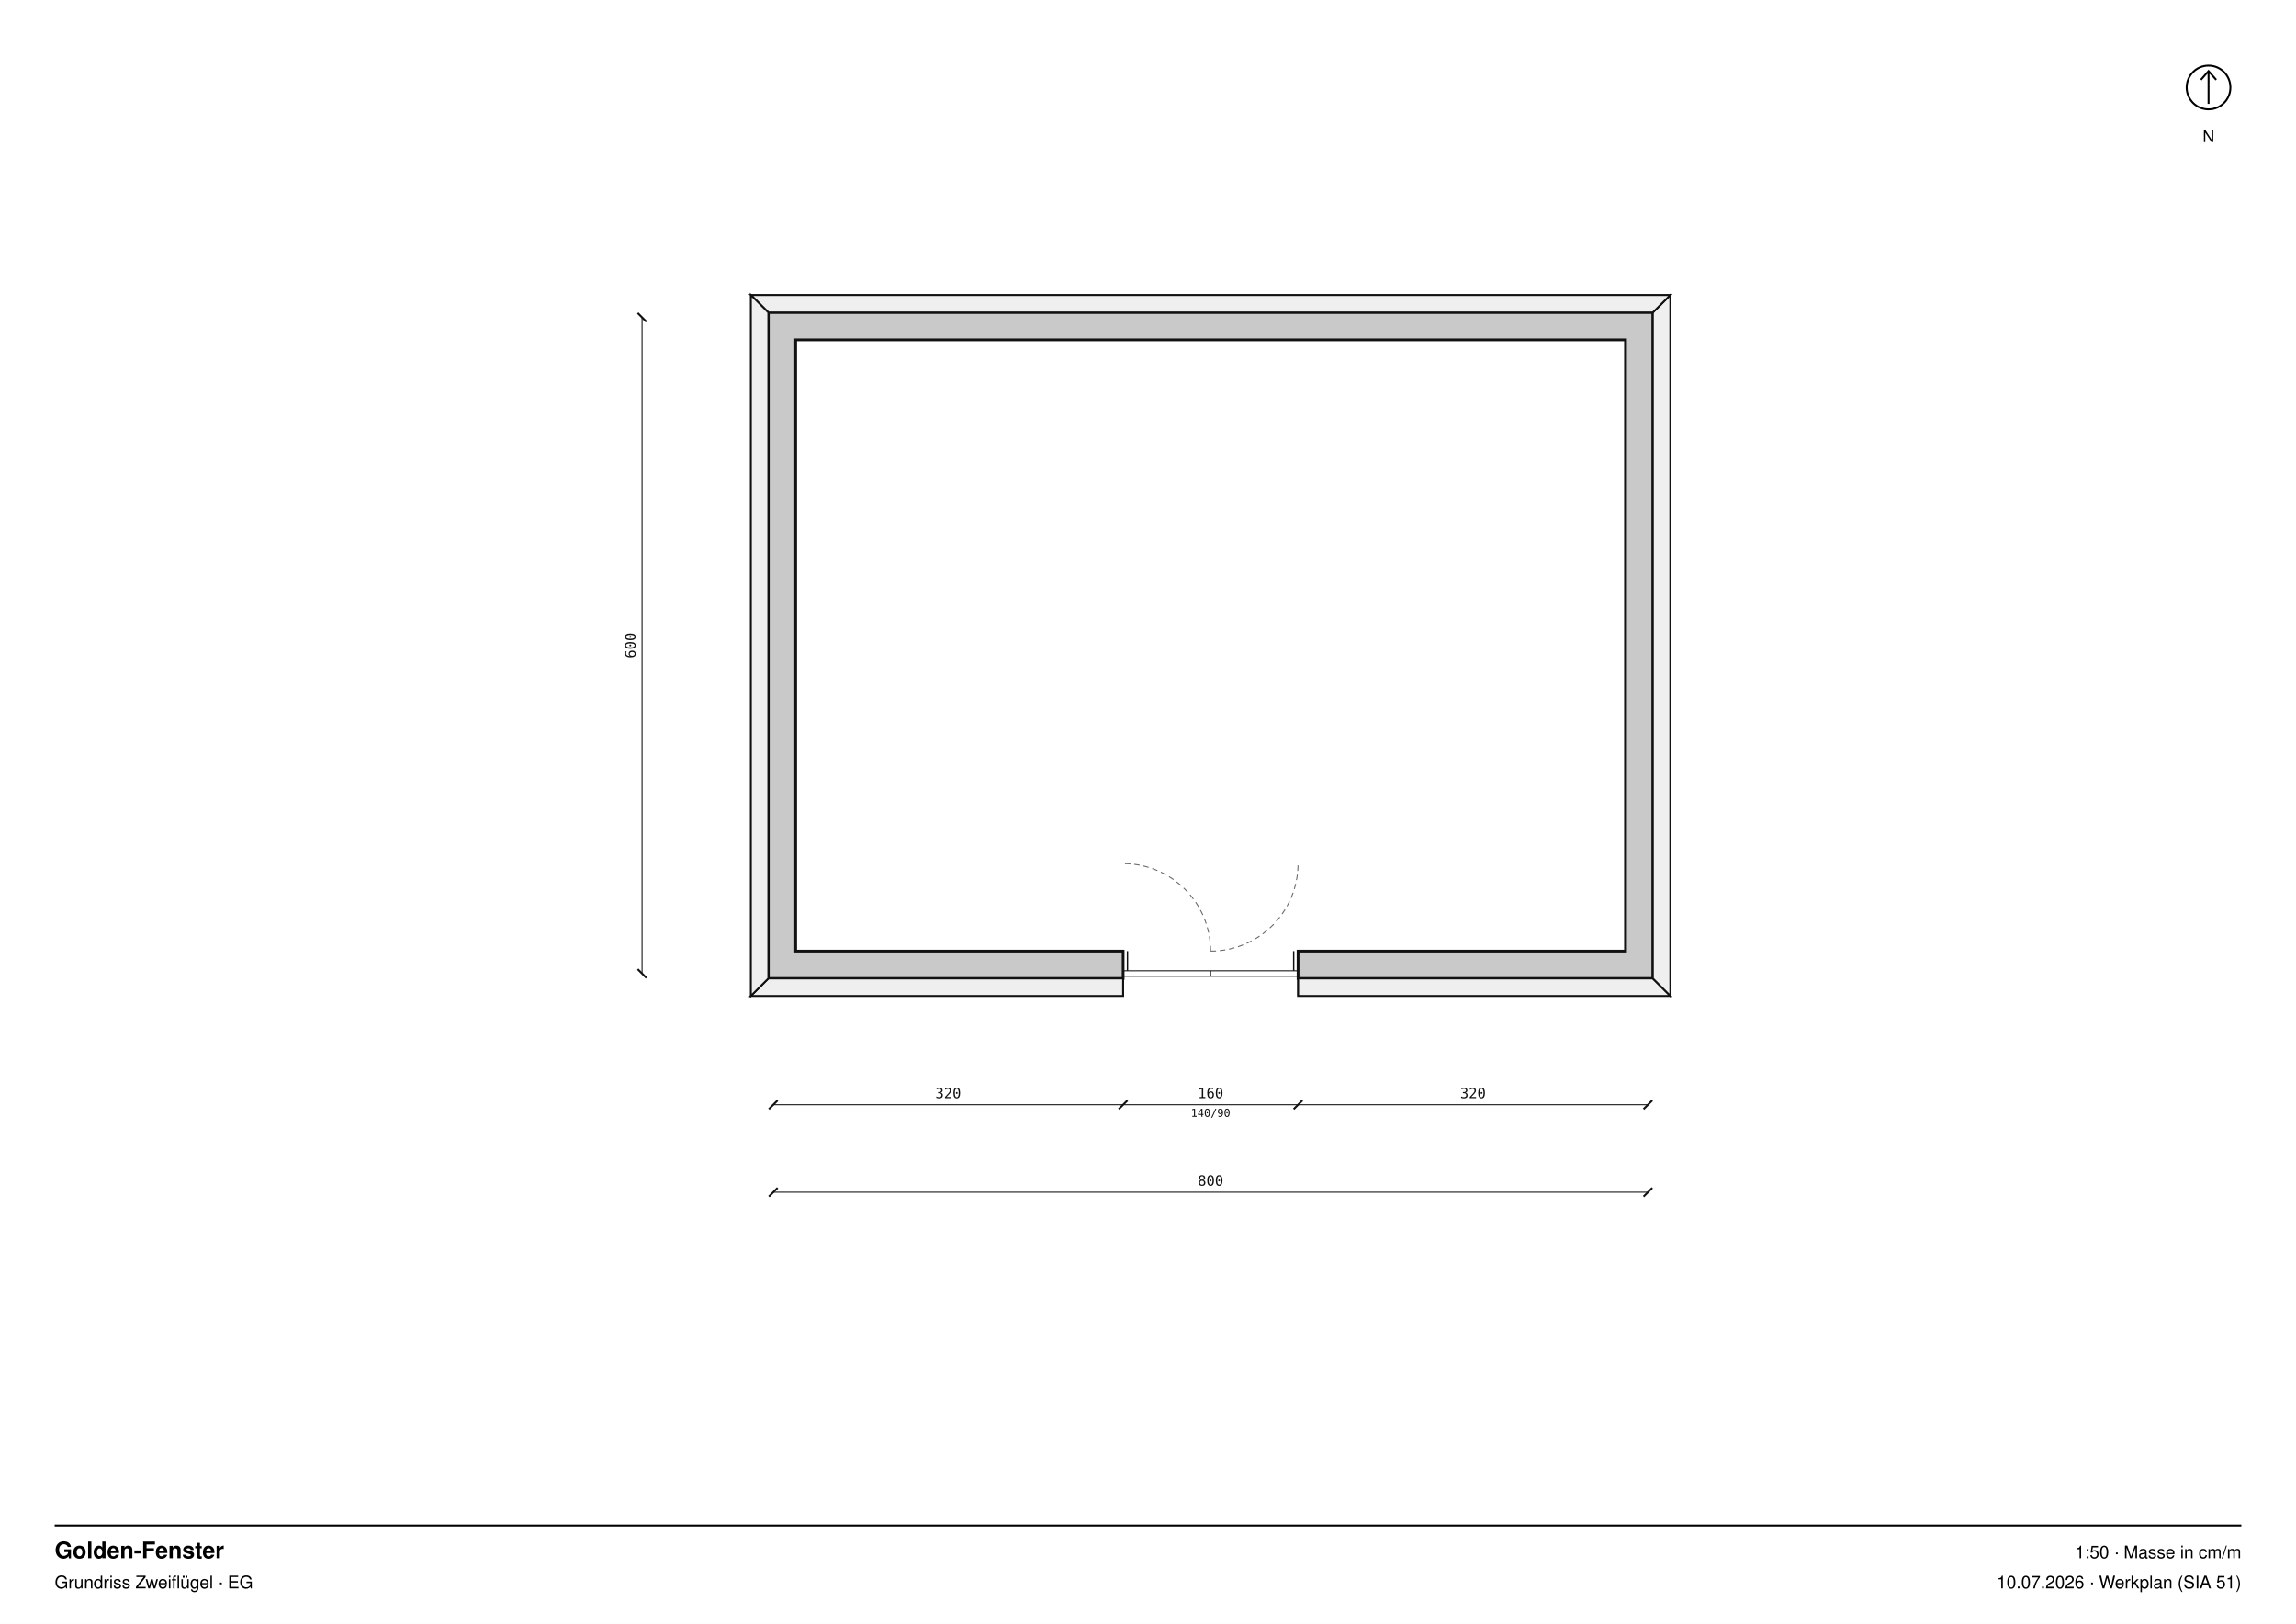
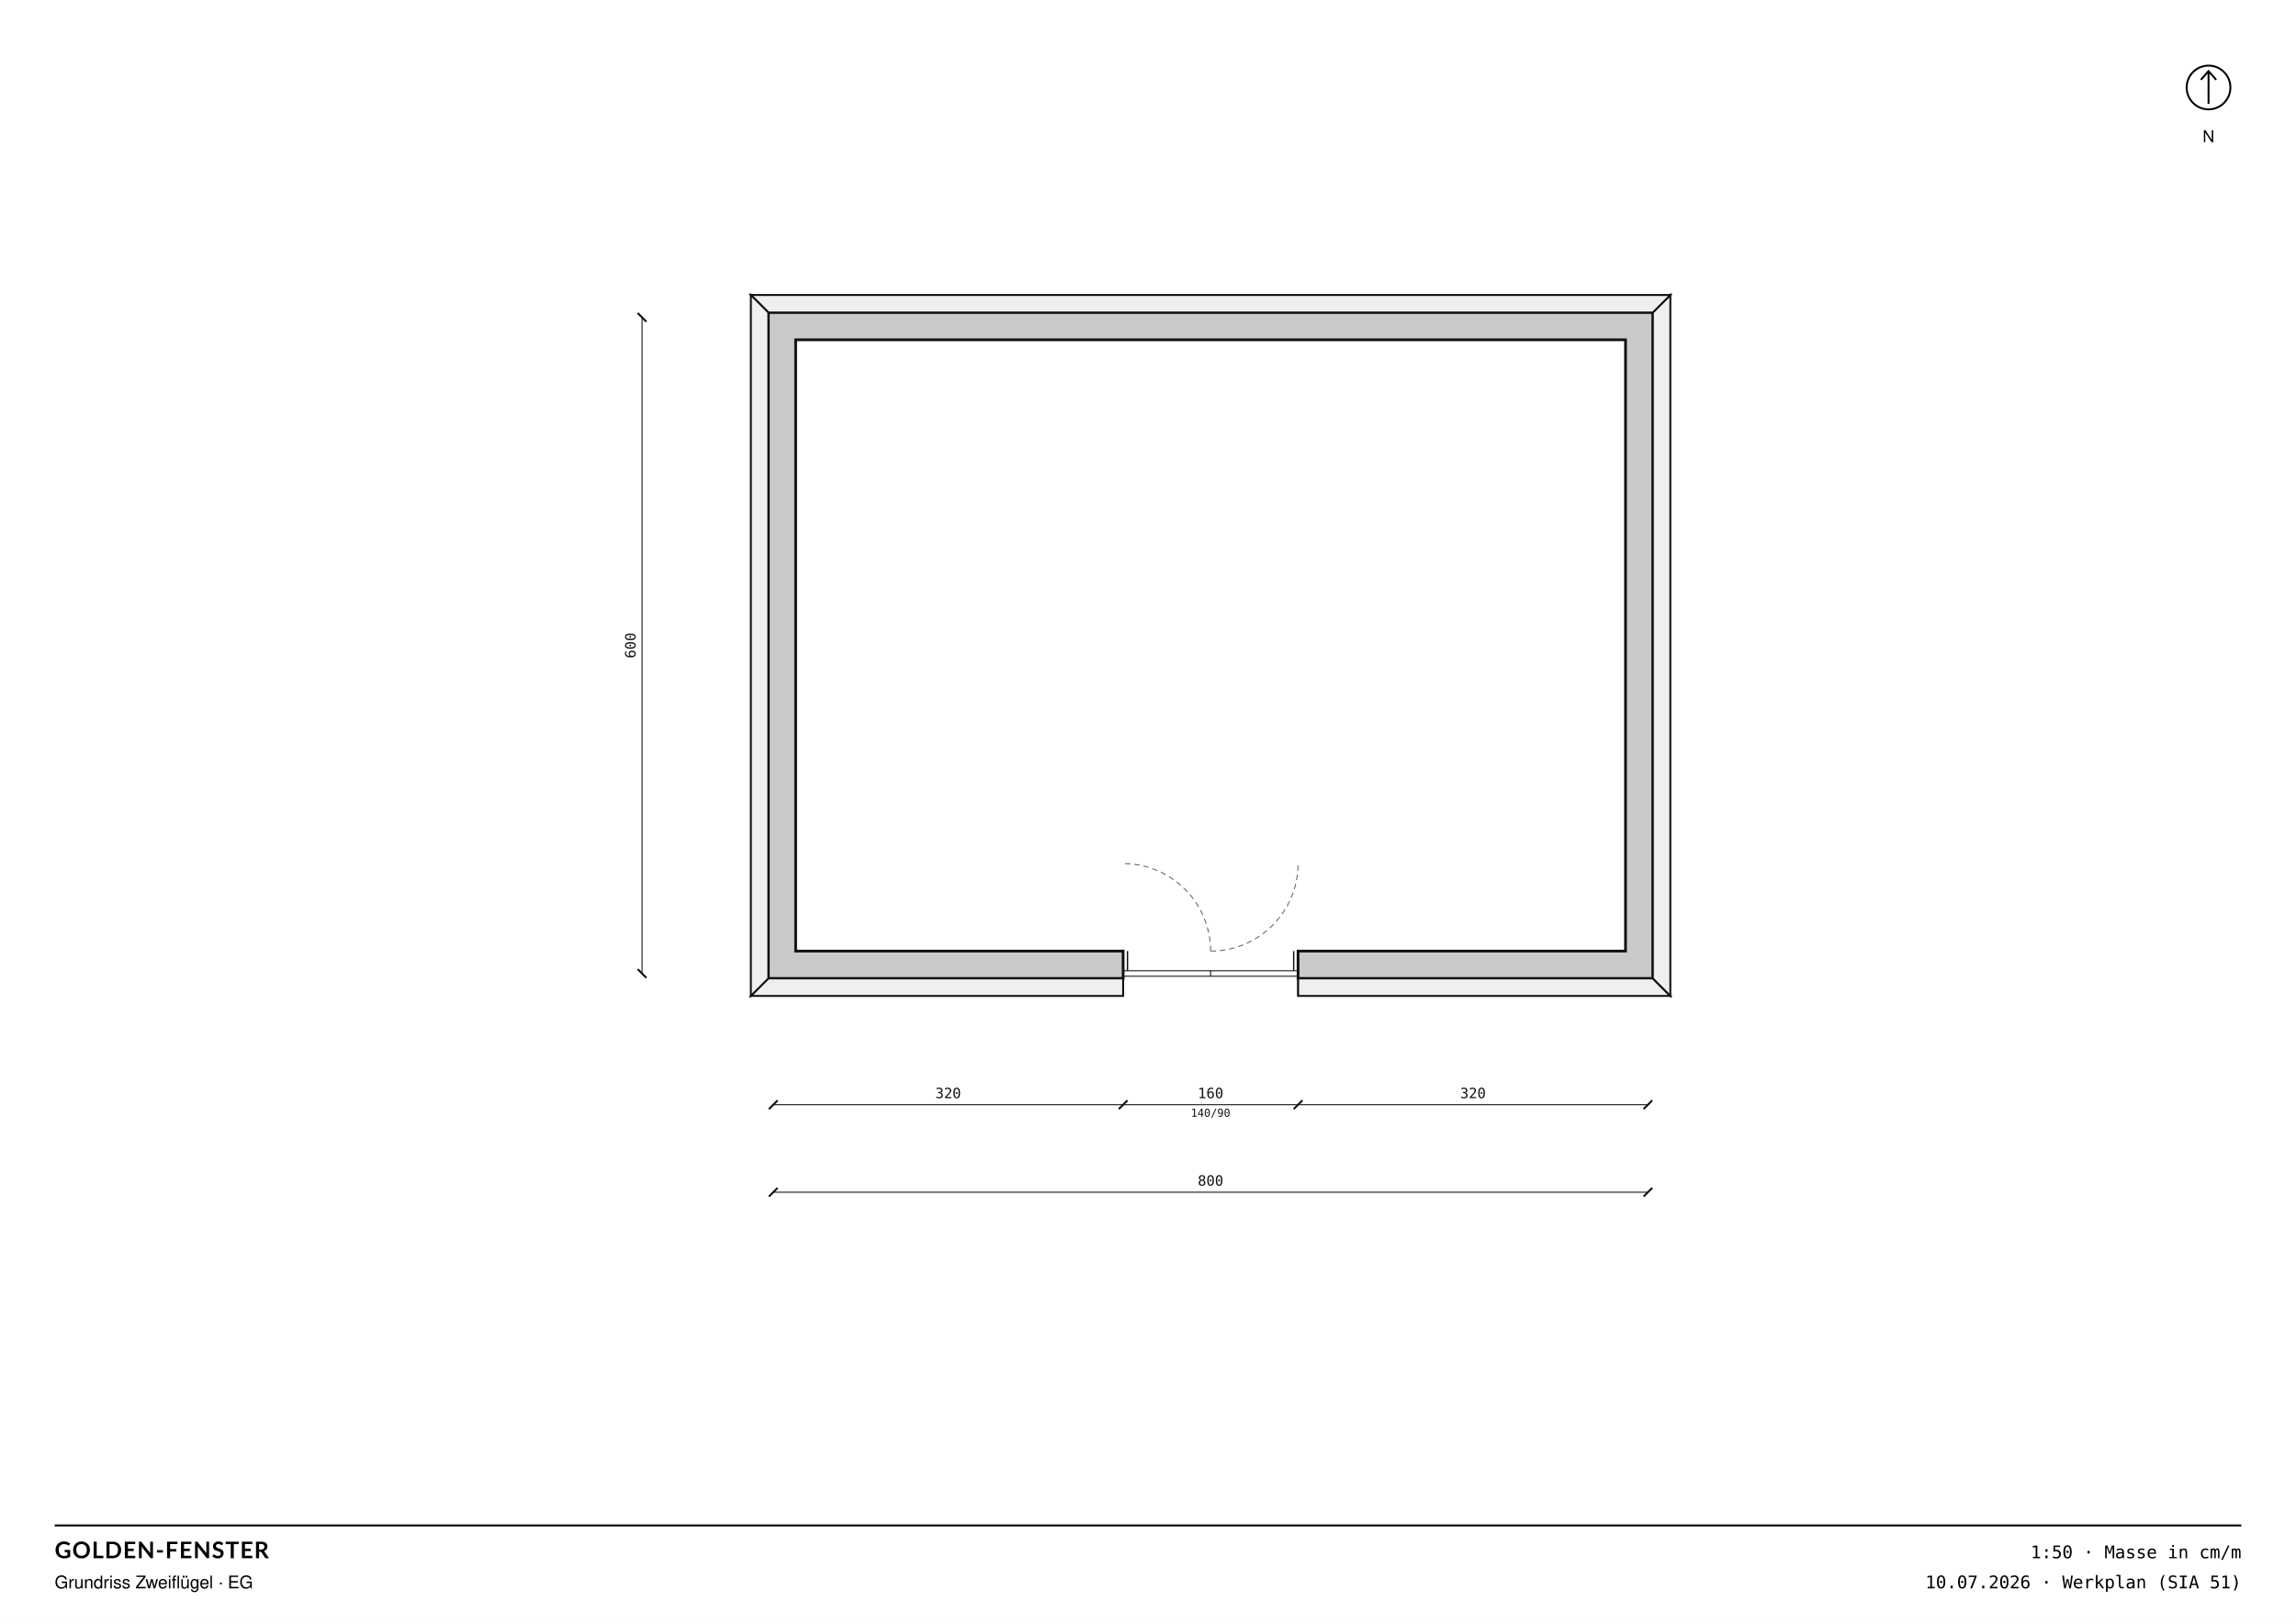
<svg xmlns="http://www.w3.org/2000/svg" width="420mm" height="297mm" viewBox="0 0 420 297" font-family="Helvetica, Arial, sans-serif">
  <rect width="420" height="297" fill="white" />
  <g transform="translate(141.45, 178.05) scale(0.02)">
    <path d="M 3200 -205 L 205 -205 L 205 -5795 L 7795 -5795 L 7795 -205 L 4800 -205 L 4800 45 L 8045 45 L 8045 -6045 L -45 -6045 L -45 45 L 3200 45 Z" fill-rule="evenodd" fill="#c9c9c9" stroke="#111" stroke-width="25" />
    <path d="M 8205 205 L 8045 45 L 4800 45 L 4800 205 Z M 3200 205 L 3200 45 L -45 45 L -205 205 Z" fill-rule="evenodd" fill="#efefef" stroke="#111" stroke-width="17.5" />
    <path d="M 8045 45 L 8045 -6045 L 8205 -6205 L 8205 205 Z" fill-rule="evenodd" fill="#efefef" stroke="#111" stroke-width="17.5" />
    <path d="M 8045 -6045 L -45 -6045 L -205 -6205 L 8205 -6205 Z" fill-rule="evenodd" fill="#efefef" stroke="#111" stroke-width="17.5" />
    <path d="M -45 -6045 L -45 45 L -205 205 L -205 -6205 Z" fill-rule="evenodd" fill="#efefef" stroke="#111" stroke-width="17.5" />
    <line x1="3200" y1="-205" x2="3200" y2="205" stroke="#111" stroke-width="12.5" />
    <line x1="4800" y1="-205" x2="4800" y2="205" stroke="#111" stroke-width="12.5" />
    <line x1="3200" y1="25" x2="4800" y2="25" stroke="#111" stroke-width="9" />
    <line x1="3200" y1="-25" x2="4800" y2="-25" stroke="#111" stroke-width="9" />
    <line x1="3240" y1="-205" x2="3240" y2="-25" stroke="#111" stroke-width="12.5" />
    <line x1="4760" y1="-205" x2="4760" y2="-25" stroke="#111" stroke-width="12.5" />
    <line x1="4000" y1="25" x2="4000" y2="-25" stroke="#111" stroke-width="9" />
    <path d="M 4000 -205 A 800 800 0 0 0 3200 -1005" fill="none" stroke="#666" stroke-width="9" stroke-dasharray="50 35" />
    <path d="M 4000 -205 A 800 800 0 0 0 4800 -1005" fill="none" stroke="#666" stroke-width="9" stroke-dasharray="50 35" />
    <g stroke="#111" fill="#111">
      <line x1="0" y1="1200" x2="8000" y2="1200" stroke-width="9" />
      <line x1="-40" y1="1240" x2="40" y2="1160" stroke-width="18" />
      <line x1="3160" y1="1240" x2="3240" y2="1160" stroke-width="18" />
      <line x1="4760" y1="1240" x2="4840" y2="1160" stroke-width="18" />
      <line x1="7960" y1="1240" x2="8040" y2="1160" stroke-width="18" />
      <text x="1600" y="1140" text-anchor="middle" font-size="130" font-family="'IBM Plex Mono', ui-monospace, monospace" stroke="none">320</text>
      <text x="4000" y="1140" text-anchor="middle" font-size="130" font-family="'IBM Plex Mono', ui-monospace, monospace" stroke="none">160</text>
      <text x="4000" y="1310" text-anchor="middle" font-size="100" font-family="'IBM Plex Mono', ui-monospace, monospace" stroke="none">140/90</text>
      <text x="6400" y="1140" text-anchor="middle" font-size="130" font-family="'IBM Plex Mono', ui-monospace, monospace" stroke="none">320</text>
    </g>
    <g stroke="#111" fill="#111">
      <line x1="0" y1="2000" x2="8000" y2="2000" stroke-width="9" />
      <line x1="-40" y1="2040" x2="40" y2="1960" stroke-width="18" />
      <line x1="7960" y1="2040" x2="8040" y2="1960" stroke-width="18" />
      <text x="4000" y="1940" text-anchor="middle" font-size="130" font-family="'IBM Plex Mono', ui-monospace, monospace" stroke="none">800</text>
    </g>
    <g stroke="#111" fill="#111">
      <line x1="-1200" y1="0" x2="-1200" y2="-6000" stroke-width="9" />
      <line x1="-1240" y1="-40" x2="-1160" y2="40" stroke-width="18" />
      <line x1="-1240" y1="-6040" x2="-1160" y2="-5960" stroke-width="18" />
      <text x="-1260" y="-3000" text-anchor="middle" font-size="130" font-family="'IBM Plex Mono', ui-monospace, monospace" stroke="none" transform="rotate(-90 -1260 -3000)">600</text>
    </g>
  </g>
  <g stroke="black" fill="none" stroke-width="0.35">
    <circle cx="404" cy="16" r="4" />
    <path d="M 404 19 L 404 13 M 402.6 14.6 L 404 13 L 405.4 14.6" />
    <text x="404" y="26" text-anchor="middle" font-size="3" stroke="none" fill="black">N</text>
  </g>
  <g font-size="3.2">
    <line x1="10" y1="279" x2="410" y2="279" stroke="black" stroke-width="0.35" />
-     <text x="10" y="285" font-weight="bold" font-size="4.2">Golden-Fenster</text>
+     <text x="10" y="285" font-weight="bold" font-family="'Lato', Helvetica, Arial, sans-serif" letter-spacing="0.04em" font-size="4.2">GOLDEN-FENSTER</text>
    <text x="10" y="290.5">Grundriss Zweiflügel · EG</text>
-     <text x="410" y="285" text-anchor="end">1:50 · Masse in cm/m</text>
-     <text x="410" y="290.5" text-anchor="end">10.07.2026 · Werkplan (SIA 51)</text>
+     <text x="410" y="285" text-anchor="end" font-family="'IBM Plex Mono', ui-monospace, monospace" font-feature-settings="'tnum'">1:50 · Masse in cm/m</text>
+     <text x="410" y="290.5" text-anchor="end" font-family="'IBM Plex Mono', ui-monospace, monospace" font-feature-settings="'tnum'">10.07.2026 · Werkplan (SIA 51)</text>
  </g>
</svg>
